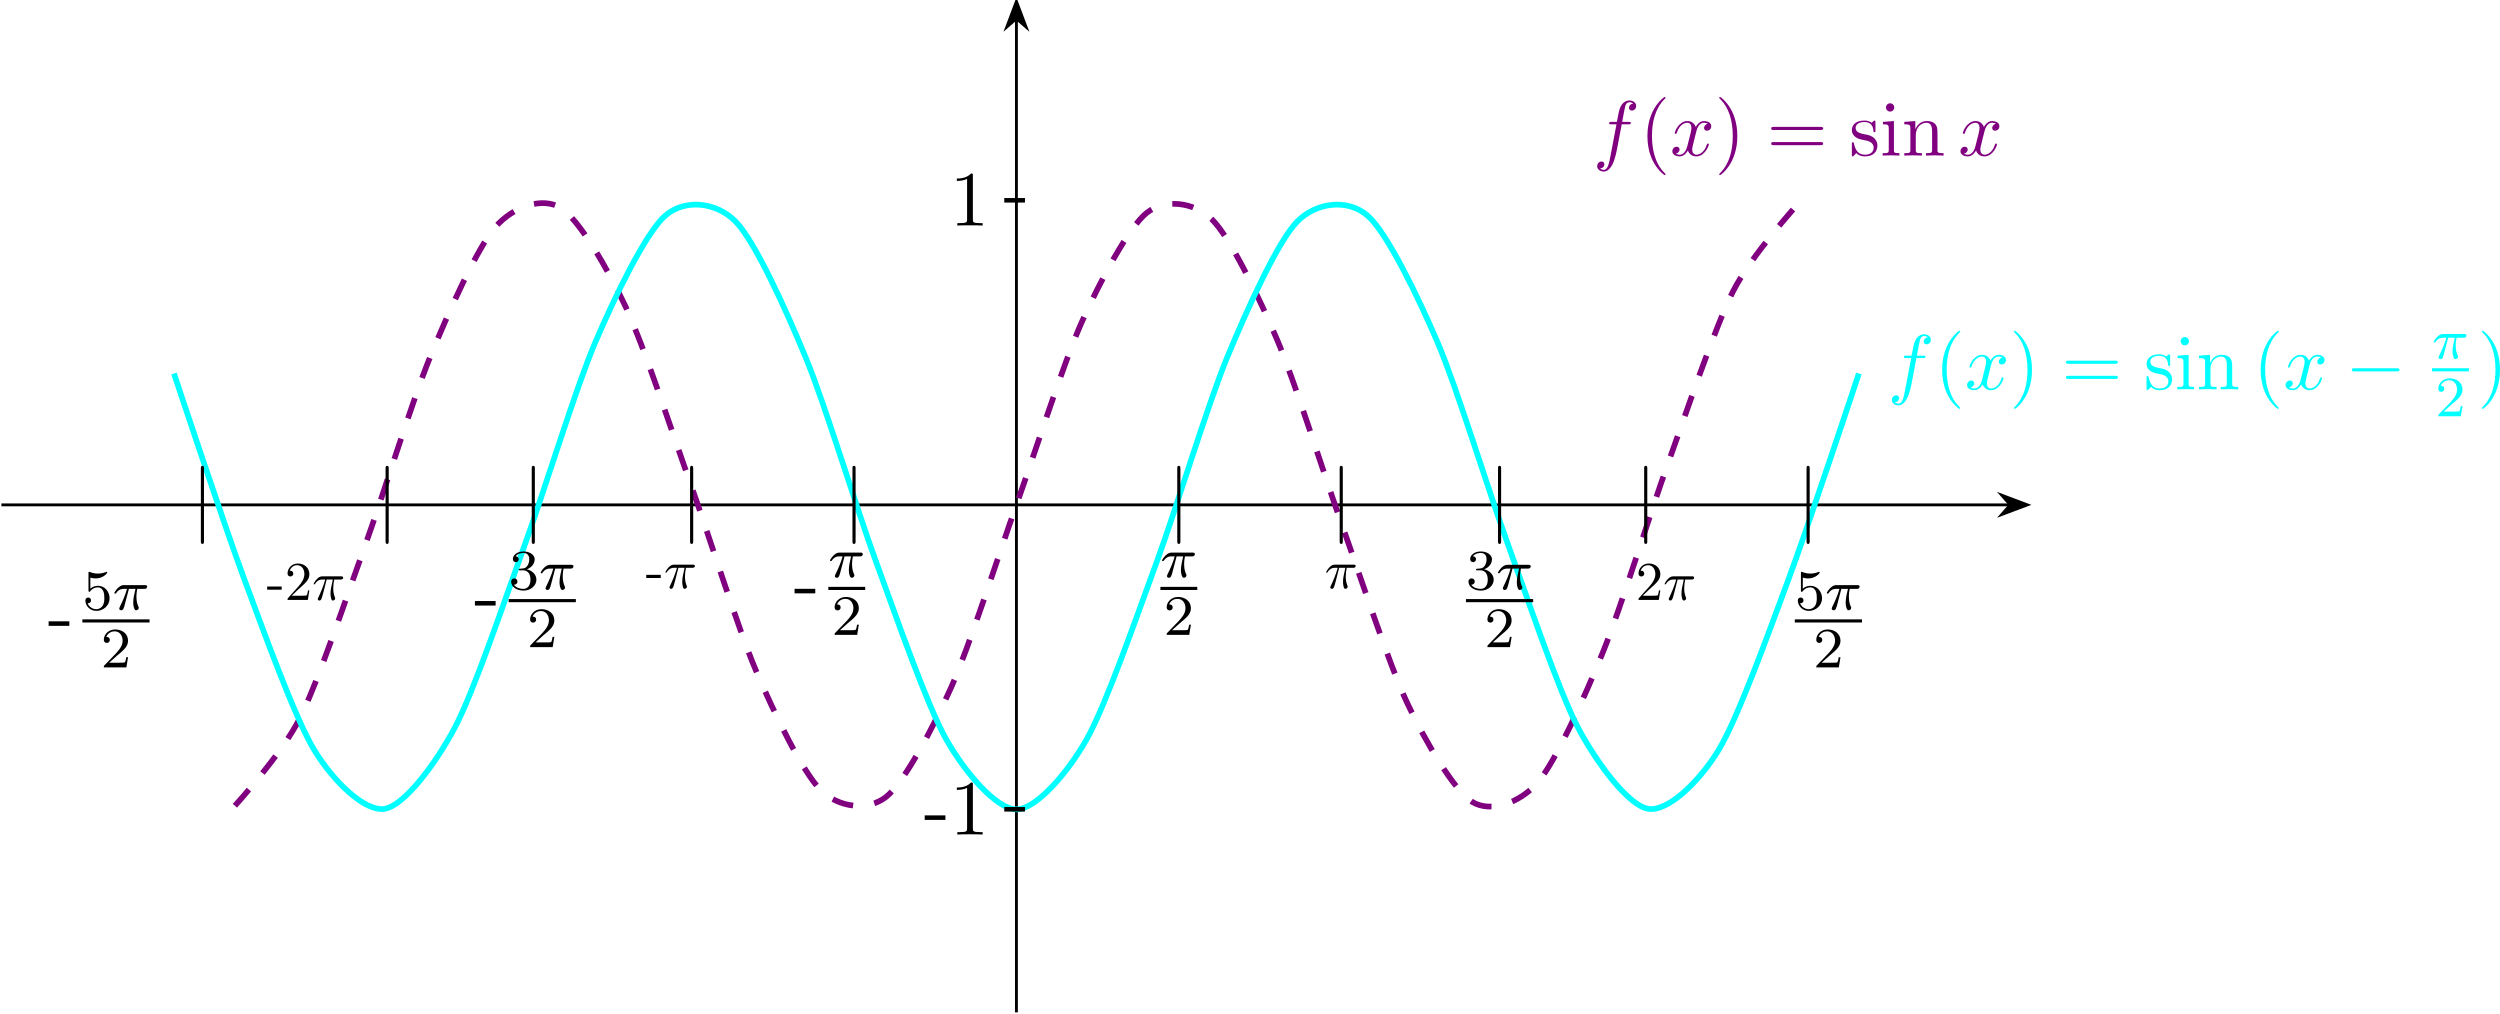
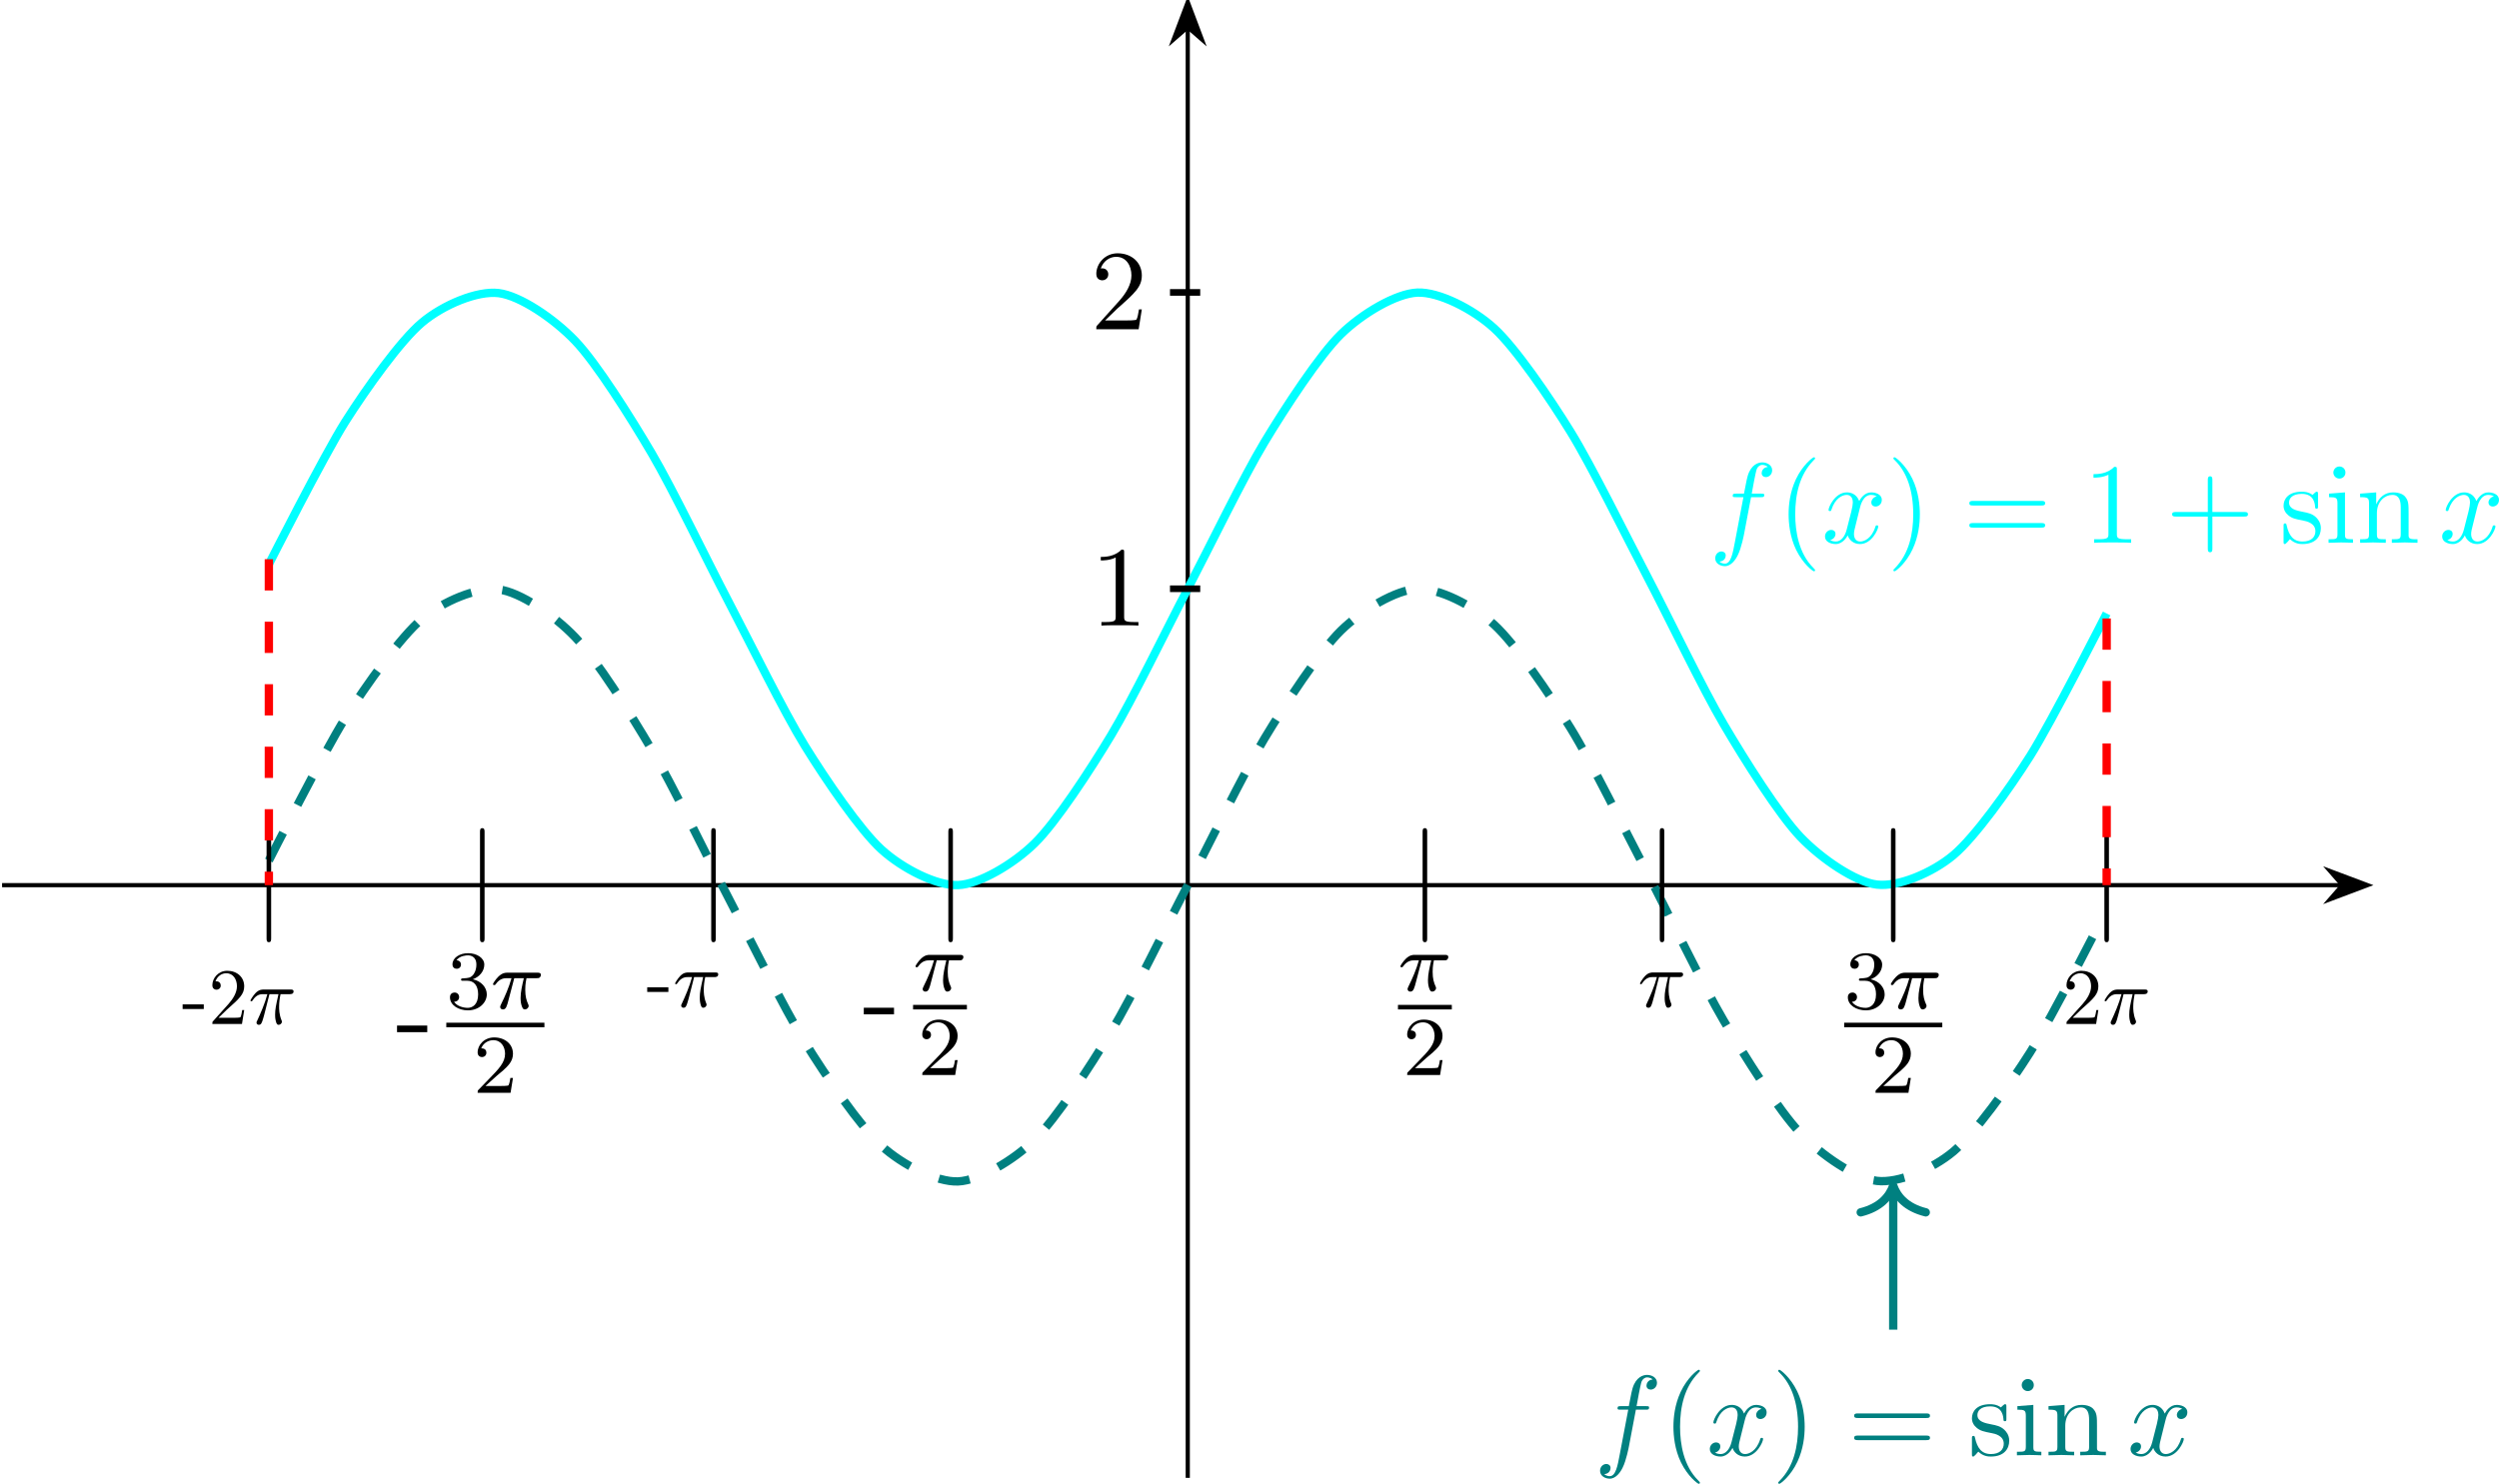
- <svg xmlns="http://www.w3.org/2000/svg" xmlns:xlink="http://www.w3.org/1999/xlink" version="1.1" width="488.746pt" height="198.193pt" viewBox="-.006 289.231 488.746 198.193">
+ <svg xmlns="http://www.w3.org/2000/svg" xmlns:xlink="http://www.w3.org/1999/xlink" version="1.1" width="334.573pt" height="198.712pt" viewBox="-0 588.274 334.573 198.712">
  <defs>
+     <path id="g9-25" d="M2.264-2.909H3.18C3.013-2.184 2.869-1.594 2.869-1.004C2.869-.948 2.869-.606 2.957-.319C3.061 .016 3.14 .08 3.284 .08C3.459 .08 3.642-.072 3.642-.263C3.642-.319 3.634-.335 3.602-.406C3.435-.773 3.316-1.156 3.316-1.809C3.316-1.993 3.316-2.327 3.435-2.909H4.4C4.527-2.909 4.615-2.909 4.694-2.973C4.79-3.061 4.814-3.164 4.814-3.212C4.814-3.435 4.615-3.435 4.479-3.435H1.602C1.435-3.435 1.132-3.435 .741-3.053C.454-2.766 .231-2.399 .231-2.343C.231-2.271 .287-2.248 .351-2.248C.43-2.248 .446-2.271 .494-2.335C.885-2.909 1.355-2.909 1.538-2.909H2C1.769-2.064 1.347-1.1 1.052-.518C.996-.399 .917-.239 .917-.167C.917 0 1.052 .08 1.18 .08C1.482 .08 1.562-.223 1.73-.877L2.264-2.909Z" />
    <path id="g11-50" d="M2.248-1.626C2.375-1.745 2.71-2.008 2.837-2.12C3.332-2.574 3.802-3.013 3.802-3.738C3.802-4.686 3.005-5.3 2.008-5.3C1.052-5.3 .422-4.575 .422-3.866C.422-3.475 .733-3.419 .845-3.419C1.012-3.419 1.259-3.539 1.259-3.842C1.259-4.256 .861-4.256 .765-4.256C.996-4.838 1.53-5.037 1.921-5.037C2.662-5.037 3.045-4.407 3.045-3.738C3.045-2.909 2.463-2.303 1.522-1.339L.518-.303C.422-.215 .422-.199 .422 0H3.571L3.802-1.427H3.555C3.531-1.267 3.467-.869 3.371-.717C3.324-.654 2.718-.654 2.59-.654H1.172L2.248-1.626Z" />
    <path id="g11-51" d="M2.016-2.662C2.646-2.662 3.045-2.2 3.045-1.363C3.045-.367 2.479-.072 2.056-.072C1.618-.072 1.02-.231 .741-.654C1.028-.654 1.227-.837 1.227-1.1C1.227-1.355 1.044-1.538 .789-1.538C.574-1.538 .351-1.403 .351-1.084C.351-.327 1.164 .167 2.072 .167C3.132 .167 3.873-.566 3.873-1.363C3.873-2.024 3.347-2.63 2.534-2.805C3.164-3.029 3.634-3.571 3.634-4.208S2.917-5.3 2.088-5.3C1.235-5.3 .59-4.838 .59-4.232C.59-3.937 .789-3.81 .996-3.81C1.243-3.81 1.403-3.985 1.403-4.216C1.403-4.511 1.148-4.623 .972-4.631C1.307-5.069 1.921-5.093 2.064-5.093C2.271-5.093 2.877-5.029 2.877-4.208C2.877-3.65 2.646-3.316 2.534-3.188C2.295-2.941 2.112-2.925 1.626-2.893C1.474-2.885 1.411-2.877 1.411-2.774C1.411-2.662 1.482-2.662 1.618-2.662H2.016Z" />
-     <path id="g11-53" d="M1.116-4.479C1.219-4.447 1.538-4.368 1.873-4.368C2.869-4.368 3.475-5.069 3.475-5.189C3.475-5.276 3.419-5.3 3.379-5.3C3.363-5.3 3.347-5.3 3.276-5.26C2.965-5.141 2.598-5.045 2.168-5.045C1.698-5.045 1.307-5.165 1.06-5.26C.98-5.3 .964-5.3 .956-5.3C.853-5.3 .853-5.212 .853-5.069V-2.734C.853-2.59 .853-2.495 .98-2.495C1.044-2.495 1.068-2.527 1.108-2.59C1.203-2.71 1.506-3.116 2.184-3.116C2.63-3.116 2.845-2.75 2.917-2.598C3.053-2.311 3.068-1.945 3.068-1.634C3.068-1.339 3.061-.909 2.837-.558C2.686-.319 2.367-.072 1.945-.072C1.427-.072 .917-.399 .733-.917C.757-.909 .805-.909 .813-.909C1.036-.909 1.211-1.052 1.211-1.299C1.211-1.594 .98-1.698 .821-1.698C.677-1.698 .422-1.618 .422-1.275C.422-.558 1.044 .167 1.961 .167C2.957 .167 3.802-.606 3.802-1.594C3.802-2.519 3.132-3.339 2.192-3.339C1.793-3.339 1.419-3.212 1.116-2.941V-4.479Z" />
-     <path id="g9-25" d="M2.264-2.909H3.18C3.013-2.184 2.869-1.594 2.869-1.004C2.869-.948 2.869-.606 2.957-.319C3.061 .016 3.14 .08 3.284 .08C3.459 .08 3.642-.072 3.642-.263C3.642-.319 3.634-.335 3.602-.406C3.435-.773 3.316-1.156 3.316-1.809C3.316-1.993 3.316-2.327 3.435-2.909H4.4C4.527-2.909 4.615-2.909 4.694-2.973C4.79-3.061 4.814-3.164 4.814-3.212C4.814-3.435 4.615-3.435 4.479-3.435H1.602C1.435-3.435 1.132-3.435 .741-3.053C.454-2.766 .231-2.399 .231-2.343C.231-2.271 .287-2.248 .351-2.248C.43-2.248 .446-2.271 .494-2.335C.885-2.909 1.355-2.909 1.538-2.909H2C1.769-2.064 1.347-1.1 1.052-.518C.996-.399 .917-.239 .917-.167C.917 0 1.052 .08 1.18 .08C1.482 .08 1.562-.223 1.73-.877L2.264-2.909Z" />
-     <path id="g7-0" d="M7.189-2.509C7.375-2.509 7.571-2.509 7.571-2.727S7.375-2.945 7.189-2.945H1.287C1.102-2.945 .905-2.945 .905-2.727S1.102-2.509 1.287-2.509H7.189Z" />
    <path id="g7-106" d="M1.735-7.789C1.735-7.985 1.735-8.182 1.516-8.182S1.298-7.985 1.298-7.789V2.335C1.298 2.531 1.298 2.727 1.516 2.727S1.735 2.531 1.735 2.335V-7.789Z" />
    <path id="g14-40" d="M3.611 2.618C3.611 2.585 3.611 2.564 3.425 2.378C2.062 1.004 1.713-1.058 1.713-2.727C1.713-4.625 2.127-6.524 3.469-7.887C3.611-8.018 3.611-8.04 3.611-8.073C3.611-8.149 3.567-8.182 3.502-8.182C3.393-8.182 2.411-7.44 1.767-6.055C1.211-4.855 1.08-3.644 1.08-2.727C1.08-1.876 1.2-.556 1.8 .676C2.455 2.018 3.393 2.727 3.502 2.727C3.567 2.727 3.611 2.695 3.611 2.618Z" />
    <path id="g14-41" d="M3.153-2.727C3.153-3.578 3.033-4.898 2.433-6.131C1.778-7.473 .84-8.182 .731-8.182C.665-8.182 .622-8.138 .622-8.073C.622-8.04 .622-8.018 .829-7.822C1.898-6.742 2.52-5.007 2.52-2.727C2.52-.862 2.116 1.058 .764 2.433C.622 2.564 .622 2.585 .622 2.618C.622 2.684 .665 2.727 .731 2.727C.84 2.727 1.822 1.985 2.465 .6C3.022-.6 3.153-1.811 3.153-2.727Z" />
+     <path id="g14-43" d="M4.462-2.509H7.505C7.658-2.509 7.865-2.509 7.865-2.727S7.658-2.945 7.505-2.945H4.462V-6C4.462-6.153 4.462-6.36 4.244-6.36S4.025-6.153 4.025-6V-2.945H.971C.818-2.945 .611-2.945 .611-2.727S.818-2.509 .971-2.509H4.025V.545C4.025 .698 4.025 .905 4.244 .905S4.462 .698 4.462 .545V-2.509Z" />
    <path id="g14-45" d="M3.011-2.04V-2.673H.12V-2.04H3.011Z" />
    <path id="g14-49" d="M3.207-6.982C3.207-7.244 3.207-7.265 2.956-7.265C2.28-6.567 1.32-6.567 .971-6.567V-6.229C1.189-6.229 1.833-6.229 2.4-6.513V-.862C2.4-.469 2.367-.338 1.385-.338H1.036V0C1.418-.033 2.367-.033 2.804-.033S4.189-.033 4.571 0V-.338H4.222C3.24-.338 3.207-.458 3.207-.862V-6.982Z" />
    <path id="g14-50" d="M1.385-.84L2.542-1.964C4.244-3.469 4.898-4.058 4.898-5.149C4.898-6.393 3.916-7.265 2.585-7.265C1.353-7.265 .545-6.262 .545-5.291C.545-4.68 1.091-4.68 1.124-4.68C1.309-4.68 1.691-4.811 1.691-5.258C1.691-5.542 1.495-5.825 1.113-5.825C1.025-5.825 1.004-5.825 .971-5.815C1.222-6.524 1.811-6.927 2.444-6.927C3.436-6.927 3.905-6.044 3.905-5.149C3.905-4.276 3.36-3.415 2.76-2.738L.665-.404C.545-.284 .545-.262 .545 0H4.593L4.898-1.898H4.625C4.571-1.571 4.495-1.091 4.385-.927C4.309-.84 3.589-.84 3.349-.84H1.385Z" />
    <path id="g14-61" d="M7.495-3.567C7.658-3.567 7.865-3.567 7.865-3.785S7.658-4.004 7.505-4.004H.971C.818-4.004 .611-4.004 .611-3.785S.818-3.567 .982-3.567H7.495ZM7.505-1.451C7.658-1.451 7.865-1.451 7.865-1.669S7.658-1.887 7.495-1.887H.982C.818-1.887 .611-1.887 .611-1.669S.818-1.451 .971-1.451H7.505Z" />
    <path id="g14-105" d="M1.931-4.822L.404-4.702V-4.364C1.113-4.364 1.211-4.298 1.211-3.764V-.829C1.211-.338 1.091-.338 .36-.338V0C.709-.011 1.298-.033 1.56-.033C1.942-.033 2.324-.011 2.695 0V-.338C1.975-.338 1.931-.393 1.931-.818V-4.822ZM1.975-6.72C1.975-7.069 1.702-7.298 1.396-7.298C1.058-7.298 .818-7.004 .818-6.72C.818-6.425 1.058-6.142 1.396-6.142C1.702-6.142 1.975-6.371 1.975-6.72Z" />
    <path id="g14-110" d="M1.2-3.753V-.829C1.2-.338 1.08-.338 .349-.338V0C.731-.011 1.287-.033 1.582-.033C1.865-.033 2.433-.011 2.804 0V-.338C2.073-.338 1.953-.338 1.953-.829V-2.836C1.953-3.971 2.727-4.582 3.425-4.582C4.113-4.582 4.233-3.993 4.233-3.371V-.829C4.233-.338 4.113-.338 3.382-.338V0C3.764-.011 4.32-.033 4.615-.033C4.898-.033 5.465-.011 5.836 0V-.338C5.269-.338 4.996-.338 4.985-.665V-2.749C4.985-3.687 4.985-4.025 4.647-4.418C4.495-4.604 4.135-4.822 3.502-4.822C2.705-4.822 2.193-4.353 1.887-3.676V-4.822L.349-4.702V-4.364C1.113-4.364 1.2-4.287 1.2-3.753Z" />
    <path id="g14-115" d="M2.269-2.116C2.509-2.073 3.404-1.898 3.404-1.113C3.404-.556 3.022-.12 2.171-.12C1.255-.12 .862-.742 .655-1.669C.622-1.811 .611-1.855 .502-1.855C.36-1.855 .36-1.778 .36-1.582V-.142C.36 .044 .36 .12 .48 .12C.535 .12 .545 .109 .753-.098C.775-.12 .775-.142 .971-.349C1.451 .109 1.942 .12 2.171 .12C3.425 .12 3.927-.611 3.927-1.396C3.927-1.975 3.6-2.302 3.469-2.433C3.109-2.782 2.684-2.869 2.225-2.956C1.615-3.076 .884-3.218 .884-3.851C.884-4.233 1.167-4.68 2.105-4.68C3.305-4.68 3.36-3.698 3.382-3.36C3.393-3.262 3.491-3.262 3.513-3.262C3.655-3.262 3.655-3.316 3.655-3.524V-4.625C3.655-4.811 3.655-4.887 3.535-4.887C3.48-4.887 3.458-4.887 3.316-4.756C3.284-4.713 3.175-4.615 3.131-4.582C2.716-4.887 2.269-4.887 2.105-4.887C.775-4.887 .36-4.156 .36-3.545C.36-3.164 .535-2.858 .829-2.618C1.178-2.335 1.484-2.269 2.269-2.116Z" />
    <path id="g10-25" d="M2.891-4.069H4.124C3.764-2.455 3.665-1.985 3.665-1.255C3.665-1.091 3.665-.796 3.753-.425C3.862 .055 3.982 .12 4.145 .12C4.364 .12 4.593-.076 4.593-.295C4.593-.36 4.593-.382 4.527-.535C4.211-1.32 4.211-2.029 4.211-2.335C4.211-2.913 4.287-3.502 4.407-4.069H5.651C5.793-4.069 6.185-4.069 6.185-4.44C6.185-4.702 5.956-4.702 5.749-4.702H2.095C1.855-4.702 1.44-4.702 .96-4.189C.578-3.764 .295-3.262 .295-3.207C.295-3.196 .295-3.098 .425-3.098C.513-3.098 .535-3.142 .6-3.229C1.135-4.069 1.767-4.069 1.985-4.069H2.607C2.258-2.749 1.669-1.429 1.211-.436C1.124-.273 1.124-.251 1.124-.175C1.124 .033 1.298 .12 1.44 .12C1.767 .12 1.855-.185 1.985-.589C2.138-1.091 2.138-1.113 2.28-1.658L2.891-4.069Z" />
    <path id="g10-102" d="M4.004-4.364H4.942C5.16-4.364 5.269-4.364 5.269-4.582C5.269-4.702 5.16-4.702 4.975-4.702H4.069L4.298-5.945C4.342-6.175 4.495-6.949 4.56-7.08C4.658-7.287 4.844-7.451 5.073-7.451C5.116-7.451 5.4-7.451 5.607-7.255C5.127-7.211 5.018-6.829 5.018-6.665C5.018-6.415 5.215-6.284 5.422-6.284C5.705-6.284 6.022-6.524 6.022-6.938C6.022-7.44 5.52-7.691 5.073-7.691C4.702-7.691 4.015-7.495 3.687-6.415C3.622-6.185 3.589-6.076 3.327-4.702H2.575C2.367-4.702 2.247-4.702 2.247-4.495C2.247-4.364 2.345-4.364 2.553-4.364H3.273L2.455-.055C2.258 1.004 2.073 1.996 1.505 1.996C1.462 1.996 1.189 1.996 .982 1.8C1.484 1.767 1.582 1.375 1.582 1.211C1.582 .96 1.385 .829 1.178 .829C.895 .829 .578 1.069 .578 1.484C.578 1.975 1.058 2.236 1.505 2.236C2.105 2.236 2.542 1.593 2.738 1.178C3.087 .491 3.338-.829 3.349-.905L4.004-4.364Z" />
    <path id="g10-120" d="M3.644-3.295C3.709-3.578 3.96-4.582 4.724-4.582C4.778-4.582 5.04-4.582 5.269-4.44C4.964-4.385 4.745-4.113 4.745-3.851C4.745-3.676 4.865-3.469 5.16-3.469C5.4-3.469 5.749-3.665 5.749-4.102C5.749-4.669 5.105-4.822 4.735-4.822C4.102-4.822 3.72-4.244 3.589-3.993C3.316-4.713 2.727-4.822 2.411-4.822C1.276-4.822 .655-3.415 .655-3.142C.655-3.033 .764-3.033 .785-3.033C.873-3.033 .905-3.055 .927-3.153C1.298-4.309 2.018-4.582 2.389-4.582C2.596-4.582 2.978-4.484 2.978-3.851C2.978-3.513 2.793-2.782 2.389-1.255C2.215-.578 1.833-.12 1.353-.12C1.287-.12 1.036-.12 .807-.262C1.08-.316 1.32-.545 1.32-.851C1.32-1.145 1.08-1.233 .916-1.233C.589-1.233 .316-.949 .316-.6C.316-.098 .862 .12 1.342 .12C2.062 .12 2.455-.644 2.487-.709C2.618-.305 3.011 .12 3.665 .12C4.789 .12 5.411-1.287 5.411-1.56C5.411-1.669 5.313-1.669 5.28-1.669C5.182-1.669 5.16-1.625 5.138-1.549C4.778-.382 4.036-.12 3.687-.12C3.262-.12 3.087-.469 3.087-.84C3.087-1.08 3.153-1.32 3.273-1.8L3.644-3.295Z" />
  </defs>
  <g id="page1" transform="matrix(1.4 0 0 1.4 0 0)">
-     <path d="M.195 277.094H280.602" stroke="#000" fill="none" stroke-width=".399" />
-     <path d="M283.098 277.094L279.527 275.746L280.699 277.094L279.527 278.438Z" />
-     <path d="M283.098 277.094L279.527 275.746L280.699 277.094L279.527 278.438Z" stroke="#000" fill="none" stroke-width=".399" stroke-miterlimit="10" />
-     <path d="M141.93 347.961V209.289" stroke="#000" fill="none" stroke-width=".399" stroke-miterlimit="10" />
-     <path d="M141.93 206.793L140.586 210.363L141.93 209.191L143.277 210.363Z" />
-     <path d="M141.93 206.793L140.586 210.363L141.93 209.191L143.277 210.363Z" stroke="#000" fill="none" stroke-width=".399" stroke-miterlimit="10" />
-     <path d="M32.797 319.109C32.797 319.109 39.367 311.891 41.891 306.848C44.414 301.805 48.461 289.75 50.984 282.75C53.508 275.754 57.555 262.574 60.078 256.402C62.602 250.234 66.648 241.172 69.176 238.285C71.699 235.402 75.746 234.059 78.269 235.606C80.793 237.152 84.84 244.066 87.363 249.43C89.887 254.793 93.934 267.211 96.457 274.258C98.981 281.305 103.027 294.285 105.551 300.211C108.074 306.141 112.125 314.524 114.648 316.973C117.172 319.422 121.219 319.867 123.742 317.867C126.266 315.863 130.312 308.199 132.836 302.543C135.359 296.887 139.406 284.156 141.93 277.094C144.453 270.031 148.5 257.305 151.023 251.644C153.547 245.988 157.598 238.324 160.121 236.32S166.691 234.766 169.215 237.211C171.738 239.66 175.785 248.043 178.309 253.969C180.832 259.894 184.879 272.879 187.402 279.926C189.926 286.973 193.973 299.391 196.496 304.754S203.07 317.031 205.594 318.578C208.117 320.125 212.164 318.785 214.688 315.902C217.211 313.016 221.258 303.957 223.781 297.785C226.305 291.617 230.352 278.438 232.875 271.438C235.398 264.441 239.445 252.387 241.969 247.34C244.492 242.297 251.066 235.078 251.066 235.078" stroke="#800080" fill="none" stroke-width=".797" stroke-miterlimit="10" stroke-dasharray="2.989 2.989" />
-     <g fill="#800080" transform="matrix(1 0 0 1 80.52 -48.777)">
-       <use x="141.931" y="277.093" xlink:href="#g10-102" />
-       <use x="148.447" y="277.093" xlink:href="#g14-40" />
-       <use x="152.689" y="277.093" xlink:href="#g10-120" />
-       <use x="158.924" y="277.093" xlink:href="#g14-41" />
-       <use x="166.197" y="277.093" xlink:href="#g14-61" />
-       <use x="177.712" y="277.093" xlink:href="#g14-115" />
-       <use x="182.015" y="277.093" xlink:href="#g14-105" />
-       <use x="185.045" y="277.093" xlink:href="#g14-110" />
-       <use x="192.924" y="277.093" xlink:href="#g10-120" />
+     <path d="M113.586 561.562V422.891" stroke="#000" fill="none" stroke-width=".399" />
+     <path d="M113.586 420.395L112.238 423.965L113.586 422.793L114.93 423.965Z" />
+     <path d="M113.586 420.395L112.238 423.965L113.586 422.793L114.93 423.965Z" stroke="#000" fill="none" stroke-width=".399" stroke-miterlimit="10" />
+     <path d="M.199 504.867H223.91" stroke="#000" fill="none" stroke-width=".399" stroke-miterlimit="10" />
+     <path d="M226.406 504.867L222.832 503.523L224.008 504.867L222.832 506.215Z" />
+     <path d="M226.406 504.867L222.832 503.523L224.008 504.867L222.832 506.215Z" stroke="#000" fill="none" stroke-width=".399" stroke-miterlimit="10" />
+     <path d="M25.711 474.168C25.711 474.168 31 463.727 33.031 460.519C35.066 457.312 38.324 452.754 40.355 451.051C42.387 449.344 45.645 447.988 47.68 448.231C49.711 448.473 52.969 450.668 55 452.797C57.035 454.922 60.293 460.102 62.324 463.555C64.356 467.012 67.613 473.816 69.648 477.699C71.68 481.582 74.938 488.238 76.969 491.535C79.004 494.832 82.262 499.602 84.293 501.453C86.324 503.301 89.582 504.941 91.617 504.859C93.648 504.781 96.906 502.859 98.938 500.871C100.973 498.883 104.23 493.902 106.262 490.523S111.551 480.406 113.586 476.523C115.617 472.637 118.875 465.898 120.906 462.519S126.199 454.164 128.231 452.172C130.262 450.184 133.519 448.262 135.555 448.184C137.586 448.102 140.844 449.742 142.875 451.59C144.906 453.438 148.168 458.207 150.199 461.504C152.231 464.801 155.488 471.461 157.523 475.34C159.555 479.223 162.812 486.031 164.844 489.484C166.875 492.941 170.137 498.117 172.168 500.246C174.199 502.371 177.457 504.57 179.488 504.812C181.523 505.055 184.781 503.699 186.812 501.992C188.844 500.289 192.106 495.73 194.137 492.523C196.168 489.316 201.457 478.879 201.457 478.879" stroke="#0ff" fill="none" stroke-width=".797" stroke-miterlimit="10" />
+     <g fill="#0ff" transform="matrix(1 0 0 1 49.866 -32.751)">
+       <use x="113.585" y="504.868" xlink:href="#g10-102" />
+       <use x="120.1" y="504.868" xlink:href="#g14-40" />
+       <use x="124.343" y="504.868" xlink:href="#g10-120" />
+       <use x="130.578" y="504.868" xlink:href="#g14-41" />
+       <use x="137.85" y="504.868" xlink:href="#g14-61" />
+       <use x="149.365" y="504.868" xlink:href="#g14-49" />
+       <use x="157.244" y="504.868" xlink:href="#g14-43" />
+       <use x="168.153" y="504.868" xlink:href="#g14-115" />
+       <use x="172.456" y="504.868" xlink:href="#g14-105" />
+       <use x="175.486" y="504.868" xlink:href="#g14-110" />
+       <use x="183.365" y="504.868" xlink:href="#g10-120" />
    </g>
-     <path d="M24.293 258.754C24.293 258.754 31.375 280.133 34.094 287.434C36.816 294.731 41.18 306.906 43.898 311.363C46.617 315.816 50.98 319.977 53.703 319.539C56.422 319.102 60.785 313.336 63.504 308.207C66.227 303.078 70.586 290.035 73.309 282.574C76.027 275.113 80.391 260.789 83.109 254.422C85.832 248.055 90.195 239.031 92.914 236.688C95.637 234.344 99.996 234.774 102.719 237.527C105.438 240.285 109.801 249.961 112.519 256.551C115.242 263.141 119.606 277.621 122.324 285.016C125.043 292.41 129.406 305.039 132.129 309.84C134.848 314.641 139.211 319.613 141.93 319.613C144.652 319.613 149.012 314.641 151.734 309.84C154.453 305.039 158.816 292.41 161.539 285.016C164.258 277.625 168.621 263.141 171.34 256.551C174.062 249.965 178.422 240.285 181.144 237.527C183.863 234.774 188.227 234.344 190.945 236.688C193.668 239.031 198.031 248.055 200.75 254.422C203.469 260.789 207.832 275.109 210.555 282.574C213.273 290.035 217.637 303.078 220.356 308.207C223.078 313.336 227.441 319.102 230.16 319.539C232.879 319.977 237.242 315.816 239.965 311.363C242.684 306.906 247.047 294.734 249.766 287.434C252.488 280.133 259.57 258.754 259.57 258.754" stroke="#0ff" fill="none" stroke-width=".797" stroke-miterlimit="10" />
-     <g fill="#0ff" transform="matrix(1 0 0 1 121.673 -16.131)">
-       <use x="141.931" y="277.093" xlink:href="#g10-102" />
-       <use x="148.447" y="277.093" xlink:href="#g14-40" />
-       <use x="152.689" y="277.093" xlink:href="#g10-120" />
-       <use x="158.924" y="277.093" xlink:href="#g14-41" />
-       <use x="166.197" y="277.093" xlink:href="#g14-61" />
-       <use x="177.712" y="277.093" xlink:href="#g14-115" />
-       <use x="182.015" y="277.093" xlink:href="#g14-105" />
-       <use x="185.045" y="277.093" xlink:href="#g14-110" />
-       <use x="192.924" y="277.093" xlink:href="#g14-40" />
-       <use x="197.166" y="277.093" xlink:href="#g10-120" />
-       <use x="205.825" y="277.093" xlink:href="#g7-0" />
-       <use x="217.93" y="272.798" xlink:href="#g9-25" />
+     <path d="M25.711 502.512C25.711 502.512 31 492.074 33.031 488.867C35.066 485.66 38.324 481.102 40.355 479.398C42.387 477.691 45.645 476.336 47.68 476.578C49.711 476.82 52.969 479.016 55 481.144C57.035 483.269 60.293 488.445 62.324 491.902C64.356 495.359 67.613 502.164 69.648 506.047C71.68 509.926 74.938 516.586 76.969 519.883C79.004 523.18 82.262 527.949 84.293 529.797C86.324 531.648 89.582 533.289 91.617 533.207C93.648 533.125 96.906 531.207 98.938 529.219C100.973 527.231 104.23 522.25 106.262 518.871S111.551 508.754 113.586 504.867C115.617 500.984 118.875 494.246 120.906 490.867S126.199 482.508 128.231 480.519C130.262 478.531 133.519 476.609 135.555 476.527C137.586 476.449 140.844 478.086 142.875 479.938C144.906 481.785 148.168 486.555 150.199 489.852C152.231 493.148 155.488 499.805 157.523 503.687C159.555 507.57 162.812 514.375 164.844 517.832C166.875 521.285 170.137 526.465 172.168 528.59C174.199 530.719 177.457 532.914 179.488 533.156C181.523 533.402 184.781 532.047 186.812 530.34C188.844 528.637 192.106 524.078 194.137 520.871C196.168 517.664 201.457 507.227 201.457 507.227" stroke="#008080" fill="none" stroke-width=".797" stroke-miterlimit="10" stroke-dasharray="2.989 2.989" />
+     <g transform="matrix(1 0 0 1 -89.3904 2.727)">
+       <use x="113.585" y="504.868" xlink:href="#g7-106" />
    </g>
-     <rect x="217.93" y="274.147" height=".436" width="5.149" transform="matrix(1 0 0 1 121.673 -16.131)" fill="#0ff" />
-     <g fill="#0ff" transform="matrix(1 0 0 1 121.673 -16.131)">
-       <use x="218.387" y="280.855" xlink:href="#g11-50" />
-       <use x="224.274" y="277.093" xlink:href="#g14-41" />
-     </g>
-     <g transform="matrix(1 0 0 1 -89.3904 2.727)">
-       <use x="141.931" y="277.093" xlink:href="#g7-106" />
-     </g>
-     <g transform="matrix(.7 0 0 .7 -62.1298 96.4029)">
-       <use x="141.931" y="277.093" xlink:href="#g14-45" />
-       <use x="145.568" y="277.093" xlink:href="#g14-50" />
-       <use x="151.022" y="277.093" xlink:href="#g10-25" />
+     <g transform="matrix(.7 0 0 .7 -62.1295 164.7354)">
+       <use x="113.585" y="504.868" xlink:href="#g14-45" />
+       <use x="117.221" y="504.868" xlink:href="#g14-50" />
+       <use x="122.676" y="504.868" xlink:href="#g10-25" />
    </g>
    <g transform="matrix(1 0 0 1 -68.9807 2.727)">
-       <use x="141.931" y="277.093" xlink:href="#g7-106" />
+       <use x="113.585" y="504.868" xlink:href="#g7-106" />
    </g>
    <g transform="matrix(1 0 0 1 -75.7374 16.102)">
-       <use x="141.931" y="277.093" xlink:href="#g14-45" />
-       <use x="146.763" y="272.798" xlink:href="#g11-51" />
-       <use x="150.998" y="272.798" xlink:href="#g9-25" />
+       <use x="113.585" y="504.868" xlink:href="#g14-45" />
+       <use x="118.417" y="500.573" xlink:href="#g11-51" />
+       <use x="122.651" y="500.573" xlink:href="#g9-25" />
    </g>
-     <rect x="146.763" y="274.147" height=".436" width="9.383" transform="matrix(1 0 0 1 -75.7374 16.102)" />
+     <rect x="118.417" y="501.923" height=".436" width="9.383" transform="matrix(1 0 0 1 -75.7374 16.102)" />
    <g transform="matrix(1 0 0 1 -75.7374 16.102)">
-       <use x="149.338" y="280.855" xlink:href="#g11-50" />
+       <use x="120.991" y="508.63" xlink:href="#g11-50" />
    </g>
-     <g transform="matrix(1 0 0 1 -24.193 2.727)">
-       <use x="141.931" y="277.093" xlink:href="#g7-106" />
+     <g transform="matrix(1 0 0 1 -24.1927 2.727)">
+       <use x="113.585" y="504.868" xlink:href="#g7-106" />
    </g>
-     <g transform="matrix(1 0 0 1 -31.1 14.397)">
-       <use x="141.931" y="277.093" xlink:href="#g14-45" />
-       <use x="146.763" y="272.798" xlink:href="#g9-25" />
+     <g transform="matrix(1 0 0 1 -31.1001 14.397)">
+       <use x="113.585" y="504.868" xlink:href="#g14-45" />
+       <use x="118.417" y="500.573" xlink:href="#g9-25" />
    </g>
-     <rect x="146.763" y="274.147" height=".436" width="5.149" transform="matrix(1 0 0 1 -31.1 14.397)" />
-     <g transform="matrix(1 0 0 1 -31.1 14.397)">
-       <use x="147.221" y="280.855" xlink:href="#g11-50" />
+     <rect x="118.417" y="501.923" height=".436" width="5.149" transform="matrix(1 0 0 1 -31.1001 14.397)" />
+     <g transform="matrix(1 0 0 1 -31.1001 14.397)">
+       <use x="118.874" y="508.63" xlink:href="#g11-50" />
    </g>
    <g transform="matrix(1 0 0 1 -46.8702 2.727)">
-       <use x="141.931" y="277.093" xlink:href="#g7-106" />
+       <use x="113.585" y="504.868" xlink:href="#g7-106" />
    </g>
-     <g transform="matrix(.7 0 0 .7 -9.1964 94.7699)">
-       <use x="141.931" y="277.093" xlink:href="#g14-45" />
-       <use x="145.568" y="277.093" xlink:href="#g10-25" />
+     <g transform="matrix(.7 0 0 .7 -17.7002 163.1024)">
+       <use x="113.585" y="504.868" xlink:href="#g14-45" />
+       <use x="117.221" y="504.868" xlink:href="#g10-25" />
    </g>
    <g transform="matrix(1 0 0 1 86.36 2.727)">
-       <use x="141.931" y="277.093" xlink:href="#g7-106" />
+       <use x="113.585" y="504.868" xlink:href="#g7-106" />
    </g>
-     <g transform="matrix(.7 0 0 .7 129.0663 96.4029)">
-       <use x="141.931" y="277.093" xlink:href="#g14-50" />
-       <use x="147.386" y="277.093" xlink:href="#g10-25" />
+     <g transform="matrix(.7 0 0 .7 117.7285 164.7354)">
+       <use x="113.585" y="504.868" xlink:href="#g14-50" />
+       <use x="119.04" y="504.868" xlink:href="#g10-25" />
    </g>
    <g transform="matrix(1 0 0 1 65.95 2.727)">
-       <use x="141.931" y="277.093" xlink:href="#g7-106" />
+       <use x="113.585" y="504.868" xlink:href="#g7-106" />
    </g>
    <g transform="matrix(1 0 0 1 61.578 16.102)">
-       <use x="143.127" y="272.798" xlink:href="#g11-51" />
-       <use x="147.361" y="272.798" xlink:href="#g9-25" />
+       <use x="114.781" y="500.573" xlink:href="#g11-51" />
+       <use x="119.015" y="500.573" xlink:href="#g9-25" />
    </g>
-     <rect x="143.127" y="274.147" height=".436" width="9.383" transform="matrix(1 0 0 1 61.578 16.102)" />
+     <rect x="114.781" y="501.923" height=".436" width="9.383" transform="matrix(1 0 0 1 61.578 16.102)" />
    <g transform="matrix(1 0 0 1 61.578 16.102)">
-       <use x="145.701" y="280.855" xlink:href="#g11-50" />
+       <use x="117.355" y="508.63" xlink:href="#g11-50" />
    </g>
    <g transform="matrix(1 0 0 1 21.162 2.727)">
-       <use x="141.931" y="277.093" xlink:href="#g7-106" />
+       <use x="113.585" y="504.868" xlink:href="#g7-106" />
    </g>
-     <g transform="matrix(.7 0 0 .7 85.6213 94.7699)">
-       <use x="141.931" y="277.093" xlink:href="#g10-25" />
+     <g transform="matrix(.7 0 0 .7 77.1175 163.1024)">
+       <use x="113.585" y="504.868" xlink:href="#g10-25" />
    </g>
    <g transform="matrix(1 0 0 1 43.84 2.727)">
-       <use x="141.931" y="277.093" xlink:href="#g7-106" />
+       <use x="113.585" y="504.868" xlink:href="#g7-106" />
    </g>
    <g transform="matrix(1 0 0 1 18.908 14.397)">
-       <use x="143.127" y="272.798" xlink:href="#g9-25" />
+       <use x="114.781" y="500.573" xlink:href="#g9-25" />
    </g>
-     <rect x="143.127" y="274.147" height=".436" width="5.149" transform="matrix(1 0 0 1 18.908 14.397)" />
+     <rect x="114.781" y="501.923" height=".436" width="5.149" transform="matrix(1 0 0 1 18.908 14.397)" />
    <g transform="matrix(1 0 0 1 18.908 14.397)">
-       <use x="143.584" y="280.855" xlink:href="#g11-50" />
+       <use x="115.238" y="508.63" xlink:href="#g11-50" />
    </g>
-     <g transform="matrix(1 0 0 1 109.037 2.727)">
-       <use x="141.931" y="277.093" xlink:href="#g7-106" />
+     <g transform="matrix(1 0 0 1 -1.818 -54.345)">
+       <use x="113.585" y="504.868" xlink:href="#g14-45" />
    </g>
-     <g transform="matrix(1 0 0 1 107.5 18.936)">
-       <use x="143.127" y="272.798" xlink:href="#g11-53" />
-       <use x="147.361" y="272.798" xlink:href="#g9-25" />
+     <g transform="matrix(1 0 0 1 -9.29 -53.178)">
+       <use x="113.585" y="504.868" xlink:href="#g14-50" />
    </g>
-     <rect x="143.127" y="274.147" height=".436" width="9.383" transform="matrix(1 0 0 1 107.5 18.936)" />
-     <g transform="matrix(1 0 0 1 107.5 18.936)">
-       <use x="145.701" y="280.855" xlink:href="#g11-50" />
+     <g transform="matrix(1 0 0 1 -1.818 -25.998)">
+       <use x="113.585" y="504.868" xlink:href="#g14-45" />
    </g>
-     <g transform="matrix(1 0 0 1 -115.1857 2.727)">
-       <use x="141.931" y="277.093" xlink:href="#g7-106" />
+     <g transform="matrix(1 0 0 1 -9.29 -24.832)">
+       <use x="113.585" y="504.868" xlink:href="#g14-49" />
    </g>
-     <g transform="matrix(1 0 0 1 -135.2659 18.936)">
-       <use x="141.931" y="277.093" xlink:href="#g14-45" />
-       <use x="146.763" y="272.798" xlink:href="#g11-53" />
-       <use x="150.998" y="272.798" xlink:href="#g9-25" />
-     </g>
-     <rect x="146.763" y="274.147" height=".436" width="9.383" transform="matrix(1 0 0 1 -135.2659 18.936)" />
-     <g transform="matrix(1 0 0 1 -135.2659 18.936)">
-       <use x="149.338" y="280.855" xlink:href="#g11-50" />
-     </g>
-     <g transform="matrix(1 0 0 1 -1.818 -40.172)">
-       <use x="141.931" y="277.093" xlink:href="#g14-45" />
-     </g>
-     <g transform="matrix(1 0 0 1 -9.29 -39.005)">
-       <use x="141.931" y="277.093" xlink:href="#g14-49" />
-     </g>
-     <g transform="matrix(1 0 0 1 -1.818 44.869)">
-       <use x="141.931" y="277.093" xlink:href="#g14-45" />
-     </g>
-     <g transform="matrix(1 0 0 1 -12.926 46.035)">
-       <use x="141.931" y="277.093" xlink:href="#g14-45" />
-       <use x="145.568" y="277.093" xlink:href="#g14-49" />
+     <path d="M201.461 479.356V504.867" stroke="#f00" fill="none" stroke-width=".797" stroke-miterlimit="10" stroke-dasharray="2.989 2.989" />
+     <path d="M25.711 473.688V504.867" stroke="#f00" fill="none" stroke-width=".797" stroke-miterlimit="10" stroke-dasharray="2.989 2.989" />
+     <path d="M181.051 547.387V534.012" stroke="#008080" fill="none" stroke-width=".797" stroke-miterlimit="10" />
+     <path d="M177.942 536.164C179.805 535.699 180.688 534.66 181.051 533.613C181.415 534.66 182.293 535.699 184.161 536.164" stroke="#008080" fill="none" stroke-width=".797" stroke-miterlimit="10" stroke-linecap="round" stroke-linejoin="round" />
+     <g fill="#008080" transform="matrix(1 0 0 1 38.852 54.537)">
+       <use x="113.585" y="504.868" xlink:href="#g10-102" />
+       <use x="120.1" y="504.868" xlink:href="#g14-40" />
+       <use x="124.343" y="504.868" xlink:href="#g10-120" />
+       <use x="130.578" y="504.868" xlink:href="#g14-41" />
+       <use x="137.85" y="504.868" xlink:href="#g14-61" />
+       <use x="149.365" y="504.868" xlink:href="#g14-115" />
+       <use x="153.668" y="504.868" xlink:href="#g14-105" />
+       <use x="156.699" y="504.868" xlink:href="#g14-110" />
+       <use x="164.577" y="504.868" xlink:href="#g10-120" />
    </g>
  </g>
</svg>
